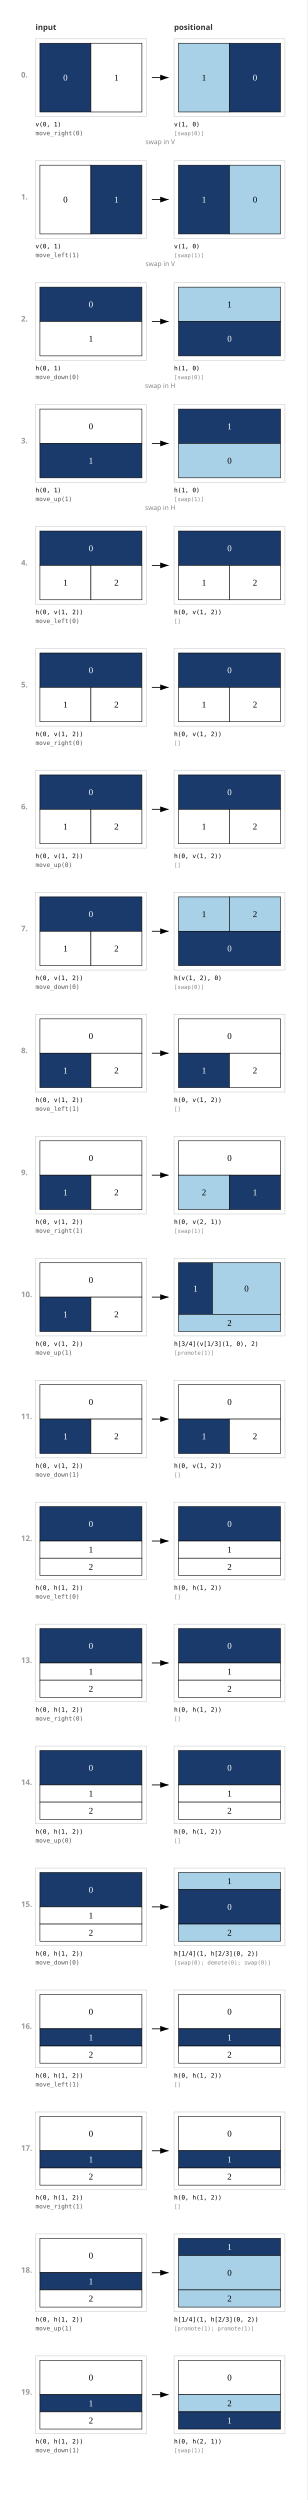
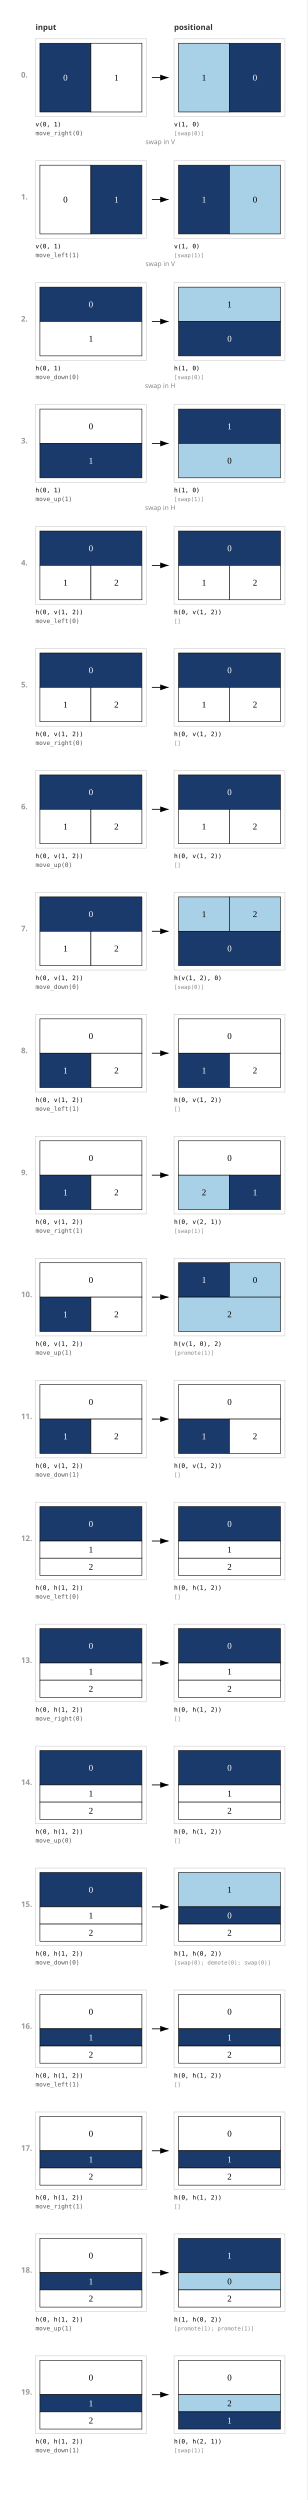
<svg xmlns="http://www.w3.org/2000/svg" width="554" height="4510">
  <rect width="554" height="4510" fill="white" />
  <defs>
    <marker id="arrow" markerWidth="10" markerHeight="7" refX="10" refY="3.5" orient="auto">
      <polygon points="0 0, 10 3.5, 0 7" fill="black" />
    </marker>
  </defs>
  <text x="64" y="54" font-size="14" font-weight="bold" font-family="sans-serif" fill="#333">input</text>
  <text x="314" y="54" font-size="14" font-weight="bold" font-family="sans-serif" fill="#333">positional</text>
  <text x="38" y="140" font-size="14" font-weight="bold" font-family="sans-serif" fill="#999">0.</text>
  <rect x="64" y="70" width="200" height="140" fill="none" stroke="#ccc" stroke-width="1" />
  <rect x="72" y="78" width="92" height="124" fill="#1a3a6b" stroke="black" stroke-width="1" />
  <text x="118" y="140" text-anchor="middle" dominant-baseline="central" font-size="16" fill="white">0</text>
  <rect x="164" y="78" width="92" height="124" fill="white" stroke="black" stroke-width="1" />
  <text x="210" y="140" text-anchor="middle" dominant-baseline="central" font-size="16" fill="black">1</text>
  <line x1="274" y1="140" x2="304" y2="140" stroke="black" stroke-width="1.5" marker-end="url(#arrow)" />
  <rect x="314" y="70" width="200" height="140" fill="none" stroke="#ccc" stroke-width="1" />
  <rect x="322" y="78" width="92" height="124" fill="#a8d0e6" stroke="black" stroke-width="1" />
  <text x="368" y="140" text-anchor="middle" dominant-baseline="central" font-size="16" fill="black">1</text>
  <rect x="414" y="78" width="92" height="124" fill="#1a3a6b" stroke="black" stroke-width="1" />
  <text x="460" y="140" text-anchor="middle" dominant-baseline="central" font-size="16" fill="white">0</text>
  <text x="64" y="228" font-size="11" font-family="monospace">v(0, 1)</text>
  <text x="314" y="228" font-size="11" font-family="monospace">v(1, 0)</text>
  <text x="64" y="244" font-size="11" font-family="monospace" fill="#555">move_right(0)</text>
  <text x="314" y="244" font-size="10" font-family="monospace" fill="#888">[swap(0)]</text>
  <text x="289" y="260" text-anchor="middle" font-size="12" font-family="sans-serif" fill="#888">swap in V</text>
  <text x="38" y="360" font-size="14" font-weight="bold" font-family="sans-serif" fill="#999">1.</text>
  <rect x="64" y="290" width="200" height="140" fill="none" stroke="#ccc" stroke-width="1" />
  <rect x="72" y="298" width="92" height="124" fill="white" stroke="black" stroke-width="1" />
  <text x="118" y="360" text-anchor="middle" dominant-baseline="central" font-size="16" fill="black">0</text>
  <rect x="164" y="298" width="92" height="124" fill="#1a3a6b" stroke="black" stroke-width="1" />
  <text x="210" y="360" text-anchor="middle" dominant-baseline="central" font-size="16" fill="white">1</text>
  <line x1="274" y1="360" x2="304" y2="360" stroke="black" stroke-width="1.5" marker-end="url(#arrow)" />
  <rect x="314" y="290" width="200" height="140" fill="none" stroke="#ccc" stroke-width="1" />
  <rect x="322" y="298" width="92" height="124" fill="#1a3a6b" stroke="black" stroke-width="1" />
  <text x="368" y="360" text-anchor="middle" dominant-baseline="central" font-size="16" fill="white">1</text>
  <rect x="414" y="298" width="92" height="124" fill="#a8d0e6" stroke="black" stroke-width="1" />
  <text x="460" y="360" text-anchor="middle" dominant-baseline="central" font-size="16" fill="black">0</text>
  <text x="64" y="448" font-size="11" font-family="monospace">v(0, 1)</text>
  <text x="314" y="448" font-size="11" font-family="monospace">v(1, 0)</text>
  <text x="64" y="464" font-size="11" font-family="monospace" fill="#555">move_left(1)</text>
  <text x="314" y="464" font-size="10" font-family="monospace" fill="#888">[swap(1)]</text>
  <text x="289" y="480" text-anchor="middle" font-size="12" font-family="sans-serif" fill="#888">swap in V</text>
  <text x="38" y="580" font-size="14" font-weight="bold" font-family="sans-serif" fill="#999">2.</text>
  <rect x="64" y="510" width="200" height="140" fill="none" stroke="#ccc" stroke-width="1" />
  <rect x="72" y="518" width="184" height="62" fill="#1a3a6b" stroke="black" stroke-width="1" />
  <text x="164" y="549" text-anchor="middle" dominant-baseline="central" font-size="16" fill="white">0</text>
  <rect x="72" y="580" width="184" height="62" fill="white" stroke="black" stroke-width="1" />
  <text x="164" y="611" text-anchor="middle" dominant-baseline="central" font-size="16" fill="black">1</text>
  <line x1="274" y1="580" x2="304" y2="580" stroke="black" stroke-width="1.5" marker-end="url(#arrow)" />
  <rect x="314" y="510" width="200" height="140" fill="none" stroke="#ccc" stroke-width="1" />
  <rect x="322" y="518" width="184" height="62" fill="#a8d0e6" stroke="black" stroke-width="1" />
  <text x="414" y="549" text-anchor="middle" dominant-baseline="central" font-size="16" fill="black">1</text>
  <rect x="322" y="580" width="184" height="62" fill="#1a3a6b" stroke="black" stroke-width="1" />
  <text x="414" y="611" text-anchor="middle" dominant-baseline="central" font-size="16" fill="white">0</text>
  <text x="64" y="668" font-size="11" font-family="monospace">h(0, 1)</text>
  <text x="314" y="668" font-size="11" font-family="monospace">h(1, 0)</text>
  <text x="64" y="684" font-size="11" font-family="monospace" fill="#555">move_down(0)</text>
  <text x="314" y="684" font-size="10" font-family="monospace" fill="#888">[swap(0)]</text>
  <text x="289" y="700" text-anchor="middle" font-size="12" font-family="sans-serif" fill="#888">swap in H</text>
  <text x="38" y="800" font-size="14" font-weight="bold" font-family="sans-serif" fill="#999">3.</text>
  <rect x="64" y="730" width="200" height="140" fill="none" stroke="#ccc" stroke-width="1" />
  <rect x="72" y="738" width="184" height="62" fill="white" stroke="black" stroke-width="1" />
  <text x="164" y="769" text-anchor="middle" dominant-baseline="central" font-size="16" fill="black">0</text>
  <rect x="72" y="800" width="184" height="62" fill="#1a3a6b" stroke="black" stroke-width="1" />
  <text x="164" y="831" text-anchor="middle" dominant-baseline="central" font-size="16" fill="white">1</text>
  <line x1="274" y1="800" x2="304" y2="800" stroke="black" stroke-width="1.5" marker-end="url(#arrow)" />
  <rect x="314" y="730" width="200" height="140" fill="none" stroke="#ccc" stroke-width="1" />
  <rect x="322" y="738" width="184" height="62" fill="#1a3a6b" stroke="black" stroke-width="1" />
  <text x="414" y="769" text-anchor="middle" dominant-baseline="central" font-size="16" fill="white">1</text>
  <rect x="322" y="800" width="184" height="62" fill="#a8d0e6" stroke="black" stroke-width="1" />
  <text x="414" y="831" text-anchor="middle" dominant-baseline="central" font-size="16" fill="black">0</text>
  <text x="64" y="888" font-size="11" font-family="monospace">h(0, 1)</text>
  <text x="314" y="888" font-size="11" font-family="monospace">h(1, 0)</text>
  <text x="64" y="904" font-size="11" font-family="monospace" fill="#555">move_up(1)</text>
  <text x="314" y="904" font-size="10" font-family="monospace" fill="#888">[swap(1)]</text>
  <text x="289" y="920" text-anchor="middle" font-size="12" font-family="sans-serif" fill="#888">swap in H</text>
  <text x="38" y="1020" font-size="14" font-weight="bold" font-family="sans-serif" fill="#999">4.</text>
  <rect x="64" y="950" width="200" height="140" fill="none" stroke="#ccc" stroke-width="1" />
  <rect x="72" y="958" width="184" height="62" fill="#1a3a6b" stroke="black" stroke-width="1" />
  <text x="164" y="989" text-anchor="middle" dominant-baseline="central" font-size="16" fill="white">0</text>
  <rect x="72" y="1020" width="92" height="62" fill="white" stroke="black" stroke-width="1" />
  <text x="118" y="1051" text-anchor="middle" dominant-baseline="central" font-size="16" fill="black">1</text>
  <rect x="164" y="1020" width="92" height="62" fill="white" stroke="black" stroke-width="1" />
  <text x="210" y="1051" text-anchor="middle" dominant-baseline="central" font-size="16" fill="black">2</text>
  <line x1="274" y1="1020" x2="304" y2="1020" stroke="black" stroke-width="1.5" marker-end="url(#arrow)" />
  <rect x="314" y="950" width="200" height="140" fill="none" stroke="#ccc" stroke-width="1" />
  <rect x="322" y="958" width="184" height="62" fill="#1a3a6b" stroke="black" stroke-width="1" />
  <text x="414" y="989" text-anchor="middle" dominant-baseline="central" font-size="16" fill="white">0</text>
  <rect x="322" y="1020" width="92" height="62" fill="white" stroke="black" stroke-width="1" />
  <text x="368" y="1051" text-anchor="middle" dominant-baseline="central" font-size="16" fill="black">1</text>
  <rect x="414" y="1020" width="92" height="62" fill="white" stroke="black" stroke-width="1" />
  <text x="460" y="1051" text-anchor="middle" dominant-baseline="central" font-size="16" fill="black">2</text>
  <text x="64" y="1108" font-size="11" font-family="monospace">h(0, v(1, 2))</text>
  <text x="314" y="1108" font-size="11" font-family="monospace">h(0, v(1, 2))</text>
  <text x="64" y="1124" font-size="11" font-family="monospace" fill="#555">move_left(0)</text>
  <text x="314" y="1124" font-size="10" font-family="monospace" fill="#888">[]</text>
  <text x="38" y="1240" font-size="14" font-weight="bold" font-family="sans-serif" fill="#999">5.</text>
  <rect x="64" y="1170" width="200" height="140" fill="none" stroke="#ccc" stroke-width="1" />
  <rect x="72" y="1178" width="184" height="62" fill="#1a3a6b" stroke="black" stroke-width="1" />
  <text x="164" y="1209" text-anchor="middle" dominant-baseline="central" font-size="16" fill="white">0</text>
  <rect x="72" y="1240" width="92" height="62" fill="white" stroke="black" stroke-width="1" />
  <text x="118" y="1271" text-anchor="middle" dominant-baseline="central" font-size="16" fill="black">1</text>
  <rect x="164" y="1240" width="92" height="62" fill="white" stroke="black" stroke-width="1" />
  <text x="210" y="1271" text-anchor="middle" dominant-baseline="central" font-size="16" fill="black">2</text>
  <line x1="274" y1="1240" x2="304" y2="1240" stroke="black" stroke-width="1.5" marker-end="url(#arrow)" />
  <rect x="314" y="1170" width="200" height="140" fill="none" stroke="#ccc" stroke-width="1" />
  <rect x="322" y="1178" width="184" height="62" fill="#1a3a6b" stroke="black" stroke-width="1" />
  <text x="414" y="1209" text-anchor="middle" dominant-baseline="central" font-size="16" fill="white">0</text>
  <rect x="322" y="1240" width="92" height="62" fill="white" stroke="black" stroke-width="1" />
  <text x="368" y="1271" text-anchor="middle" dominant-baseline="central" font-size="16" fill="black">1</text>
  <rect x="414" y="1240" width="92" height="62" fill="white" stroke="black" stroke-width="1" />
  <text x="460" y="1271" text-anchor="middle" dominant-baseline="central" font-size="16" fill="black">2</text>
  <text x="64" y="1328" font-size="11" font-family="monospace">h(0, v(1, 2))</text>
  <text x="314" y="1328" font-size="11" font-family="monospace">h(0, v(1, 2))</text>
  <text x="64" y="1344" font-size="11" font-family="monospace" fill="#555">move_right(0)</text>
  <text x="314" y="1344" font-size="10" font-family="monospace" fill="#888">[]</text>
  <text x="38" y="1460" font-size="14" font-weight="bold" font-family="sans-serif" fill="#999">6.</text>
  <rect x="64" y="1390" width="200" height="140" fill="none" stroke="#ccc" stroke-width="1" />
  <rect x="72" y="1398" width="184" height="62" fill="#1a3a6b" stroke="black" stroke-width="1" />
  <text x="164" y="1429" text-anchor="middle" dominant-baseline="central" font-size="16" fill="white">0</text>
  <rect x="72" y="1460" width="92" height="62" fill="white" stroke="black" stroke-width="1" />
  <text x="118" y="1491" text-anchor="middle" dominant-baseline="central" font-size="16" fill="black">1</text>
  <rect x="164" y="1460" width="92" height="62" fill="white" stroke="black" stroke-width="1" />
  <text x="210" y="1491" text-anchor="middle" dominant-baseline="central" font-size="16" fill="black">2</text>
  <line x1="274" y1="1460" x2="304" y2="1460" stroke="black" stroke-width="1.5" marker-end="url(#arrow)" />
  <rect x="314" y="1390" width="200" height="140" fill="none" stroke="#ccc" stroke-width="1" />
  <rect x="322" y="1398" width="184" height="62" fill="#1a3a6b" stroke="black" stroke-width="1" />
  <text x="414" y="1429" text-anchor="middle" dominant-baseline="central" font-size="16" fill="white">0</text>
  <rect x="322" y="1460" width="92" height="62" fill="white" stroke="black" stroke-width="1" />
  <text x="368" y="1491" text-anchor="middle" dominant-baseline="central" font-size="16" fill="black">1</text>
  <rect x="414" y="1460" width="92" height="62" fill="white" stroke="black" stroke-width="1" />
  <text x="460" y="1491" text-anchor="middle" dominant-baseline="central" font-size="16" fill="black">2</text>
  <text x="64" y="1548" font-size="11" font-family="monospace">h(0, v(1, 2))</text>
  <text x="314" y="1548" font-size="11" font-family="monospace">h(0, v(1, 2))</text>
  <text x="64" y="1564" font-size="11" font-family="monospace" fill="#555">move_up(0)</text>
  <text x="314" y="1564" font-size="10" font-family="monospace" fill="#888">[]</text>
  <text x="38" y="1680" font-size="14" font-weight="bold" font-family="sans-serif" fill="#999">7.</text>
  <rect x="64" y="1610" width="200" height="140" fill="none" stroke="#ccc" stroke-width="1" />
  <rect x="72" y="1618" width="184" height="62" fill="#1a3a6b" stroke="black" stroke-width="1" />
  <text x="164" y="1649" text-anchor="middle" dominant-baseline="central" font-size="16" fill="white">0</text>
  <rect x="72" y="1680" width="92" height="62" fill="white" stroke="black" stroke-width="1" />
  <text x="118" y="1711" text-anchor="middle" dominant-baseline="central" font-size="16" fill="black">1</text>
  <rect x="164" y="1680" width="92" height="62" fill="white" stroke="black" stroke-width="1" />
  <text x="210" y="1711" text-anchor="middle" dominant-baseline="central" font-size="16" fill="black">2</text>
  <line x1="274" y1="1680" x2="304" y2="1680" stroke="black" stroke-width="1.5" marker-end="url(#arrow)" />
  <rect x="314" y="1610" width="200" height="140" fill="none" stroke="#ccc" stroke-width="1" />
  <rect x="322" y="1618" width="92" height="62" fill="#a8d0e6" stroke="black" stroke-width="1" />
  <text x="368" y="1649" text-anchor="middle" dominant-baseline="central" font-size="16" fill="black">1</text>
  <rect x="414" y="1618" width="92" height="62" fill="#a8d0e6" stroke="black" stroke-width="1" />
  <text x="460" y="1649" text-anchor="middle" dominant-baseline="central" font-size="16" fill="black">2</text>
  <rect x="322" y="1680" width="184" height="62" fill="#1a3a6b" stroke="black" stroke-width="1" />
  <text x="414" y="1711" text-anchor="middle" dominant-baseline="central" font-size="16" fill="white">0</text>
  <text x="64" y="1768" font-size="11" font-family="monospace">h(0, v(1, 2))</text>
  <text x="314" y="1768" font-size="11" font-family="monospace">h(v(1, 2), 0)</text>
  <text x="64" y="1784" font-size="11" font-family="monospace" fill="#555">move_down(0)</text>
  <text x="314" y="1784" font-size="10" font-family="monospace" fill="#888">[swap(0)]</text>
  <text x="38" y="1900" font-size="14" font-weight="bold" font-family="sans-serif" fill="#999">8.</text>
  <rect x="64" y="1830" width="200" height="140" fill="none" stroke="#ccc" stroke-width="1" />
  <rect x="72" y="1838" width="184" height="62" fill="white" stroke="black" stroke-width="1" />
  <text x="164" y="1869" text-anchor="middle" dominant-baseline="central" font-size="16" fill="black">0</text>
  <rect x="72" y="1900" width="92" height="62" fill="#1a3a6b" stroke="black" stroke-width="1" />
  <text x="118" y="1931" text-anchor="middle" dominant-baseline="central" font-size="16" fill="white">1</text>
  <rect x="164" y="1900" width="92" height="62" fill="white" stroke="black" stroke-width="1" />
  <text x="210" y="1931" text-anchor="middle" dominant-baseline="central" font-size="16" fill="black">2</text>
  <line x1="274" y1="1900" x2="304" y2="1900" stroke="black" stroke-width="1.5" marker-end="url(#arrow)" />
  <rect x="314" y="1830" width="200" height="140" fill="none" stroke="#ccc" stroke-width="1" />
  <rect x="322" y="1838" width="184" height="62" fill="white" stroke="black" stroke-width="1" />
  <text x="414" y="1869" text-anchor="middle" dominant-baseline="central" font-size="16" fill="black">0</text>
  <rect x="322" y="1900" width="92" height="62" fill="#1a3a6b" stroke="black" stroke-width="1" />
  <text x="368" y="1931" text-anchor="middle" dominant-baseline="central" font-size="16" fill="white">1</text>
  <rect x="414" y="1900" width="92" height="62" fill="white" stroke="black" stroke-width="1" />
  <text x="460" y="1931" text-anchor="middle" dominant-baseline="central" font-size="16" fill="black">2</text>
  <text x="64" y="1988" font-size="11" font-family="monospace">h(0, v(1, 2))</text>
  <text x="314" y="1988" font-size="11" font-family="monospace">h(0, v(1, 2))</text>
  <text x="64" y="2004" font-size="11" font-family="monospace" fill="#555">move_left(1)</text>
  <text x="314" y="2004" font-size="10" font-family="monospace" fill="#888">[]</text>
  <text x="38" y="2120" font-size="14" font-weight="bold" font-family="sans-serif" fill="#999">9.</text>
  <rect x="64" y="2050" width="200" height="140" fill="none" stroke="#ccc" stroke-width="1" />
  <rect x="72" y="2058" width="184" height="62" fill="white" stroke="black" stroke-width="1" />
  <text x="164" y="2089" text-anchor="middle" dominant-baseline="central" font-size="16" fill="black">0</text>
  <rect x="72" y="2120" width="92" height="62" fill="#1a3a6b" stroke="black" stroke-width="1" />
  <text x="118" y="2151" text-anchor="middle" dominant-baseline="central" font-size="16" fill="white">1</text>
  <rect x="164" y="2120" width="92" height="62" fill="white" stroke="black" stroke-width="1" />
  <text x="210" y="2151" text-anchor="middle" dominant-baseline="central" font-size="16" fill="black">2</text>
  <line x1="274" y1="2120" x2="304" y2="2120" stroke="black" stroke-width="1.5" marker-end="url(#arrow)" />
  <rect x="314" y="2050" width="200" height="140" fill="none" stroke="#ccc" stroke-width="1" />
  <rect x="322" y="2058" width="184" height="62" fill="white" stroke="black" stroke-width="1" />
  <text x="414" y="2089" text-anchor="middle" dominant-baseline="central" font-size="16" fill="black">0</text>
  <rect x="322" y="2120" width="92" height="62" fill="#a8d0e6" stroke="black" stroke-width="1" />
  <text x="368" y="2151" text-anchor="middle" dominant-baseline="central" font-size="16" fill="black">2</text>
  <rect x="414" y="2120" width="92" height="62" fill="#1a3a6b" stroke="black" stroke-width="1" />
  <text x="460" y="2151" text-anchor="middle" dominant-baseline="central" font-size="16" fill="white">1</text>
  <text x="64" y="2208" font-size="11" font-family="monospace">h(0, v(1, 2))</text>
  <text x="314" y="2208" font-size="11" font-family="monospace">h(0, v(2, 1))</text>
  <text x="64" y="2224" font-size="11" font-family="monospace" fill="#555">move_right(1)</text>
  <text x="314" y="2224" font-size="10" font-family="monospace" fill="#888">[swap(1)]</text>
  <text x="38" y="2340" font-size="14" font-weight="bold" font-family="sans-serif" fill="#999">10.</text>
  <rect x="64" y="2270" width="200" height="140" fill="none" stroke="#ccc" stroke-width="1" />
  <rect x="72" y="2278" width="184" height="62" fill="white" stroke="black" stroke-width="1" />
  <text x="164" y="2309" text-anchor="middle" dominant-baseline="central" font-size="16" fill="black">0</text>
  <rect x="72" y="2340" width="92" height="62" fill="#1a3a6b" stroke="black" stroke-width="1" />
  <text x="118" y="2371" text-anchor="middle" dominant-baseline="central" font-size="16" fill="white">1</text>
  <rect x="164" y="2340" width="92" height="62" fill="white" stroke="black" stroke-width="1" />
  <text x="210" y="2371" text-anchor="middle" dominant-baseline="central" font-size="16" fill="black">2</text>
  <line x1="274" y1="2340" x2="304" y2="2340" stroke="black" stroke-width="1.5" marker-end="url(#arrow)" />
  <rect x="314" y="2270" width="200" height="140" fill="none" stroke="#ccc" stroke-width="1" />
-   <rect x="322" y="2278" width="61.333" height="93" fill="#1a3a6b" stroke="black" stroke-width="1" />
-   <text x="352.667" y="2324.5" text-anchor="middle" dominant-baseline="central" font-size="16" fill="white">1</text>
-   <rect x="383.333" y="2278" width="122.667" height="93" fill="#a8d0e6" stroke="black" stroke-width="1" />
-   <text x="444.667" y="2324.5" text-anchor="middle" dominant-baseline="central" font-size="16" fill="black">0</text>
-   <rect x="322" y="2371" width="184" height="31" fill="#a8d0e6" stroke="black" stroke-width="1" />
-   <text x="414" y="2386.5" text-anchor="middle" dominant-baseline="central" font-size="16" fill="black">2</text>
+   <rect x="322" y="2278" width="92" height="62" fill="#1a3a6b" stroke="black" stroke-width="1" />
+   <text x="368" y="2309" text-anchor="middle" dominant-baseline="central" font-size="16" fill="white">1</text>
+   <rect x="414" y="2278" width="92" height="62" fill="#a8d0e6" stroke="black" stroke-width="1" />
+   <text x="460" y="2309" text-anchor="middle" dominant-baseline="central" font-size="16" fill="black">0</text>
+   <rect x="322" y="2340" width="184" height="62" fill="#a8d0e6" stroke="black" stroke-width="1" />
+   <text x="414" y="2371" text-anchor="middle" dominant-baseline="central" font-size="16" fill="black">2</text>
  <text x="64" y="2428" font-size="11" font-family="monospace">h(0, v(1, 2))</text>
-   <text x="314" y="2428" font-size="11" font-family="monospace">h[3/4](v[1/3](1, 0), 2)</text>
+   <text x="314" y="2428" font-size="11" font-family="monospace">h(v(1, 0), 2)</text>
  <text x="64" y="2444" font-size="11" font-family="monospace" fill="#555">move_up(1)</text>
  <text x="314" y="2444" font-size="10" font-family="monospace" fill="#888">[promote(1)]</text>
  <text x="38" y="2560" font-size="14" font-weight="bold" font-family="sans-serif" fill="#999">11.</text>
  <rect x="64" y="2490" width="200" height="140" fill="none" stroke="#ccc" stroke-width="1" />
  <rect x="72" y="2498" width="184" height="62" fill="white" stroke="black" stroke-width="1" />
  <text x="164" y="2529" text-anchor="middle" dominant-baseline="central" font-size="16" fill="black">0</text>
  <rect x="72" y="2560" width="92" height="62" fill="#1a3a6b" stroke="black" stroke-width="1" />
  <text x="118" y="2591" text-anchor="middle" dominant-baseline="central" font-size="16" fill="white">1</text>
  <rect x="164" y="2560" width="92" height="62" fill="white" stroke="black" stroke-width="1" />
  <text x="210" y="2591" text-anchor="middle" dominant-baseline="central" font-size="16" fill="black">2</text>
  <line x1="274" y1="2560" x2="304" y2="2560" stroke="black" stroke-width="1.5" marker-end="url(#arrow)" />
  <rect x="314" y="2490" width="200" height="140" fill="none" stroke="#ccc" stroke-width="1" />
  <rect x="322" y="2498" width="184" height="62" fill="white" stroke="black" stroke-width="1" />
  <text x="414" y="2529" text-anchor="middle" dominant-baseline="central" font-size="16" fill="black">0</text>
  <rect x="322" y="2560" width="92" height="62" fill="#1a3a6b" stroke="black" stroke-width="1" />
  <text x="368" y="2591" text-anchor="middle" dominant-baseline="central" font-size="16" fill="white">1</text>
  <rect x="414" y="2560" width="92" height="62" fill="white" stroke="black" stroke-width="1" />
  <text x="460" y="2591" text-anchor="middle" dominant-baseline="central" font-size="16" fill="black">2</text>
  <text x="64" y="2648" font-size="11" font-family="monospace">h(0, v(1, 2))</text>
  <text x="314" y="2648" font-size="11" font-family="monospace">h(0, v(1, 2))</text>
  <text x="64" y="2664" font-size="11" font-family="monospace" fill="#555">move_down(1)</text>
  <text x="314" y="2664" font-size="10" font-family="monospace" fill="#888">[]</text>
  <text x="38" y="2780" font-size="14" font-weight="bold" font-family="sans-serif" fill="#999">12.</text>
  <rect x="64" y="2710" width="200" height="140" fill="none" stroke="#ccc" stroke-width="1" />
  <rect x="72" y="2718" width="184" height="62" fill="#1a3a6b" stroke="black" stroke-width="1" />
  <text x="164" y="2749" text-anchor="middle" dominant-baseline="central" font-size="16" fill="white">0</text>
  <rect x="72" y="2780" width="184" height="31" fill="white" stroke="black" stroke-width="1" />
  <text x="164" y="2795.5" text-anchor="middle" dominant-baseline="central" font-size="16" fill="black">1</text>
  <rect x="72" y="2811" width="184" height="31" fill="white" stroke="black" stroke-width="1" />
  <text x="164" y="2826.5" text-anchor="middle" dominant-baseline="central" font-size="16" fill="black">2</text>
  <line x1="274" y1="2780" x2="304" y2="2780" stroke="black" stroke-width="1.5" marker-end="url(#arrow)" />
  <rect x="314" y="2710" width="200" height="140" fill="none" stroke="#ccc" stroke-width="1" />
  <rect x="322" y="2718" width="184" height="62" fill="#1a3a6b" stroke="black" stroke-width="1" />
  <text x="414" y="2749" text-anchor="middle" dominant-baseline="central" font-size="16" fill="white">0</text>
  <rect x="322" y="2780" width="184" height="31" fill="white" stroke="black" stroke-width="1" />
  <text x="414" y="2795.5" text-anchor="middle" dominant-baseline="central" font-size="16" fill="black">1</text>
  <rect x="322" y="2811" width="184" height="31" fill="white" stroke="black" stroke-width="1" />
  <text x="414" y="2826.5" text-anchor="middle" dominant-baseline="central" font-size="16" fill="black">2</text>
  <text x="64" y="2868" font-size="11" font-family="monospace">h(0, h(1, 2))</text>
  <text x="314" y="2868" font-size="11" font-family="monospace">h(0, h(1, 2))</text>
  <text x="64" y="2884" font-size="11" font-family="monospace" fill="#555">move_left(0)</text>
  <text x="314" y="2884" font-size="10" font-family="monospace" fill="#888">[]</text>
  <text x="38" y="3000" font-size="14" font-weight="bold" font-family="sans-serif" fill="#999">13.</text>
  <rect x="64" y="2930" width="200" height="140" fill="none" stroke="#ccc" stroke-width="1" />
  <rect x="72" y="2938" width="184" height="62" fill="#1a3a6b" stroke="black" stroke-width="1" />
  <text x="164" y="2969" text-anchor="middle" dominant-baseline="central" font-size="16" fill="white">0</text>
  <rect x="72" y="3000" width="184" height="31" fill="white" stroke="black" stroke-width="1" />
  <text x="164" y="3015.5" text-anchor="middle" dominant-baseline="central" font-size="16" fill="black">1</text>
  <rect x="72" y="3031" width="184" height="31" fill="white" stroke="black" stroke-width="1" />
  <text x="164" y="3046.5" text-anchor="middle" dominant-baseline="central" font-size="16" fill="black">2</text>
  <line x1="274" y1="3000" x2="304" y2="3000" stroke="black" stroke-width="1.5" marker-end="url(#arrow)" />
  <rect x="314" y="2930" width="200" height="140" fill="none" stroke="#ccc" stroke-width="1" />
  <rect x="322" y="2938" width="184" height="62" fill="#1a3a6b" stroke="black" stroke-width="1" />
  <text x="414" y="2969" text-anchor="middle" dominant-baseline="central" font-size="16" fill="white">0</text>
  <rect x="322" y="3000" width="184" height="31" fill="white" stroke="black" stroke-width="1" />
  <text x="414" y="3015.5" text-anchor="middle" dominant-baseline="central" font-size="16" fill="black">1</text>
  <rect x="322" y="3031" width="184" height="31" fill="white" stroke="black" stroke-width="1" />
  <text x="414" y="3046.5" text-anchor="middle" dominant-baseline="central" font-size="16" fill="black">2</text>
  <text x="64" y="3088" font-size="11" font-family="monospace">h(0, h(1, 2))</text>
  <text x="314" y="3088" font-size="11" font-family="monospace">h(0, h(1, 2))</text>
  <text x="64" y="3104" font-size="11" font-family="monospace" fill="#555">move_right(0)</text>
  <text x="314" y="3104" font-size="10" font-family="monospace" fill="#888">[]</text>
  <text x="38" y="3220" font-size="14" font-weight="bold" font-family="sans-serif" fill="#999">14.</text>
  <rect x="64" y="3150" width="200" height="140" fill="none" stroke="#ccc" stroke-width="1" />
  <rect x="72" y="3158" width="184" height="62" fill="#1a3a6b" stroke="black" stroke-width="1" />
  <text x="164" y="3189" text-anchor="middle" dominant-baseline="central" font-size="16" fill="white">0</text>
  <rect x="72" y="3220" width="184" height="31" fill="white" stroke="black" stroke-width="1" />
  <text x="164" y="3235.5" text-anchor="middle" dominant-baseline="central" font-size="16" fill="black">1</text>
  <rect x="72" y="3251" width="184" height="31" fill="white" stroke="black" stroke-width="1" />
  <text x="164" y="3266.5" text-anchor="middle" dominant-baseline="central" font-size="16" fill="black">2</text>
  <line x1="274" y1="3220" x2="304" y2="3220" stroke="black" stroke-width="1.5" marker-end="url(#arrow)" />
  <rect x="314" y="3150" width="200" height="140" fill="none" stroke="#ccc" stroke-width="1" />
  <rect x="322" y="3158" width="184" height="62" fill="#1a3a6b" stroke="black" stroke-width="1" />
  <text x="414" y="3189" text-anchor="middle" dominant-baseline="central" font-size="16" fill="white">0</text>
  <rect x="322" y="3220" width="184" height="31" fill="white" stroke="black" stroke-width="1" />
  <text x="414" y="3235.5" text-anchor="middle" dominant-baseline="central" font-size="16" fill="black">1</text>
  <rect x="322" y="3251" width="184" height="31" fill="white" stroke="black" stroke-width="1" />
  <text x="414" y="3266.5" text-anchor="middle" dominant-baseline="central" font-size="16" fill="black">2</text>
  <text x="64" y="3308" font-size="11" font-family="monospace">h(0, h(1, 2))</text>
  <text x="314" y="3308" font-size="11" font-family="monospace">h(0, h(1, 2))</text>
  <text x="64" y="3324" font-size="11" font-family="monospace" fill="#555">move_up(0)</text>
  <text x="314" y="3324" font-size="10" font-family="monospace" fill="#888">[]</text>
  <text x="38" y="3440" font-size="14" font-weight="bold" font-family="sans-serif" fill="#999">15.</text>
  <rect x="64" y="3370" width="200" height="140" fill="none" stroke="#ccc" stroke-width="1" />
  <rect x="72" y="3378" width="184" height="62" fill="#1a3a6b" stroke="black" stroke-width="1" />
  <text x="164" y="3409" text-anchor="middle" dominant-baseline="central" font-size="16" fill="white">0</text>
  <rect x="72" y="3440" width="184" height="31" fill="white" stroke="black" stroke-width="1" />
  <text x="164" y="3455.5" text-anchor="middle" dominant-baseline="central" font-size="16" fill="black">1</text>
  <rect x="72" y="3471" width="184" height="31" fill="white" stroke="black" stroke-width="1" />
  <text x="164" y="3486.5" text-anchor="middle" dominant-baseline="central" font-size="16" fill="black">2</text>
  <line x1="274" y1="3440" x2="304" y2="3440" stroke="black" stroke-width="1.5" marker-end="url(#arrow)" />
  <rect x="314" y="3370" width="200" height="140" fill="none" stroke="#ccc" stroke-width="1" />
-   <rect x="322" y="3378" width="184" height="31" fill="#a8d0e6" stroke="black" stroke-width="1" />
-   <text x="414" y="3393.5" text-anchor="middle" dominant-baseline="central" font-size="16" fill="black">1</text>
-   <rect x="322" y="3409" width="184" height="62" fill="#1a3a6b" stroke="black" stroke-width="1" />
-   <text x="414" y="3440" text-anchor="middle" dominant-baseline="central" font-size="16" fill="white">0</text>
-   <rect x="322" y="3471" width="184" height="31" fill="#a8d0e6" stroke="black" stroke-width="1" />
+   <rect x="322" y="3378" width="184" height="62" fill="#a8d0e6" stroke="black" stroke-width="1" />
+   <text x="414" y="3409" text-anchor="middle" dominant-baseline="central" font-size="16" fill="black">1</text>
+   <rect x="322" y="3440" width="184" height="31" fill="#1a3a6b" stroke="black" stroke-width="1" />
+   <text x="414" y="3455.5" text-anchor="middle" dominant-baseline="central" font-size="16" fill="white">0</text>
+   <rect x="322" y="3471" width="184" height="31" fill="white" stroke="black" stroke-width="1" />
  <text x="414" y="3486.5" text-anchor="middle" dominant-baseline="central" font-size="16" fill="black">2</text>
  <text x="64" y="3528" font-size="11" font-family="monospace">h(0, h(1, 2))</text>
-   <text x="314" y="3528" font-size="11" font-family="monospace">h[1/4](1, h[2/3](0, 2))</text>
+   <text x="314" y="3528" font-size="11" font-family="monospace">h(1, h(0, 2))</text>
  <text x="64" y="3544" font-size="11" font-family="monospace" fill="#555">move_down(0)</text>
  <text x="314" y="3544" font-size="10" font-family="monospace" fill="#888">[swap(0); demote(0); swap(0)]</text>
  <text x="38" y="3660" font-size="14" font-weight="bold" font-family="sans-serif" fill="#999">16.</text>
  <rect x="64" y="3590" width="200" height="140" fill="none" stroke="#ccc" stroke-width="1" />
  <rect x="72" y="3598" width="184" height="62" fill="white" stroke="black" stroke-width="1" />
  <text x="164" y="3629" text-anchor="middle" dominant-baseline="central" font-size="16" fill="black">0</text>
  <rect x="72" y="3660" width="184" height="31" fill="#1a3a6b" stroke="black" stroke-width="1" />
  <text x="164" y="3675.5" text-anchor="middle" dominant-baseline="central" font-size="16" fill="white">1</text>
  <rect x="72" y="3691" width="184" height="31" fill="white" stroke="black" stroke-width="1" />
  <text x="164" y="3706.5" text-anchor="middle" dominant-baseline="central" font-size="16" fill="black">2</text>
  <line x1="274" y1="3660" x2="304" y2="3660" stroke="black" stroke-width="1.5" marker-end="url(#arrow)" />
  <rect x="314" y="3590" width="200" height="140" fill="none" stroke="#ccc" stroke-width="1" />
  <rect x="322" y="3598" width="184" height="62" fill="white" stroke="black" stroke-width="1" />
  <text x="414" y="3629" text-anchor="middle" dominant-baseline="central" font-size="16" fill="black">0</text>
  <rect x="322" y="3660" width="184" height="31" fill="#1a3a6b" stroke="black" stroke-width="1" />
  <text x="414" y="3675.5" text-anchor="middle" dominant-baseline="central" font-size="16" fill="white">1</text>
  <rect x="322" y="3691" width="184" height="31" fill="white" stroke="black" stroke-width="1" />
  <text x="414" y="3706.5" text-anchor="middle" dominant-baseline="central" font-size="16" fill="black">2</text>
  <text x="64" y="3748" font-size="11" font-family="monospace">h(0, h(1, 2))</text>
  <text x="314" y="3748" font-size="11" font-family="monospace">h(0, h(1, 2))</text>
  <text x="64" y="3764" font-size="11" font-family="monospace" fill="#555">move_left(1)</text>
  <text x="314" y="3764" font-size="10" font-family="monospace" fill="#888">[]</text>
  <text x="38" y="3880" font-size="14" font-weight="bold" font-family="sans-serif" fill="#999">17.</text>
  <rect x="64" y="3810" width="200" height="140" fill="none" stroke="#ccc" stroke-width="1" />
  <rect x="72" y="3818" width="184" height="62" fill="white" stroke="black" stroke-width="1" />
  <text x="164" y="3849" text-anchor="middle" dominant-baseline="central" font-size="16" fill="black">0</text>
  <rect x="72" y="3880" width="184" height="31" fill="#1a3a6b" stroke="black" stroke-width="1" />
  <text x="164" y="3895.5" text-anchor="middle" dominant-baseline="central" font-size="16" fill="white">1</text>
  <rect x="72" y="3911" width="184" height="31" fill="white" stroke="black" stroke-width="1" />
  <text x="164" y="3926.5" text-anchor="middle" dominant-baseline="central" font-size="16" fill="black">2</text>
  <line x1="274" y1="3880" x2="304" y2="3880" stroke="black" stroke-width="1.5" marker-end="url(#arrow)" />
  <rect x="314" y="3810" width="200" height="140" fill="none" stroke="#ccc" stroke-width="1" />
  <rect x="322" y="3818" width="184" height="62" fill="white" stroke="black" stroke-width="1" />
  <text x="414" y="3849" text-anchor="middle" dominant-baseline="central" font-size="16" fill="black">0</text>
  <rect x="322" y="3880" width="184" height="31" fill="#1a3a6b" stroke="black" stroke-width="1" />
  <text x="414" y="3895.5" text-anchor="middle" dominant-baseline="central" font-size="16" fill="white">1</text>
  <rect x="322" y="3911" width="184" height="31" fill="white" stroke="black" stroke-width="1" />
  <text x="414" y="3926.5" text-anchor="middle" dominant-baseline="central" font-size="16" fill="black">2</text>
  <text x="64" y="3968" font-size="11" font-family="monospace">h(0, h(1, 2))</text>
  <text x="314" y="3968" font-size="11" font-family="monospace">h(0, h(1, 2))</text>
  <text x="64" y="3984" font-size="11" font-family="monospace" fill="#555">move_right(1)</text>
  <text x="314" y="3984" font-size="10" font-family="monospace" fill="#888">[]</text>
  <text x="38" y="4100" font-size="14" font-weight="bold" font-family="sans-serif" fill="#999">18.</text>
  <rect x="64" y="4030" width="200" height="140" fill="none" stroke="#ccc" stroke-width="1" />
  <rect x="72" y="4038" width="184" height="62" fill="white" stroke="black" stroke-width="1" />
  <text x="164" y="4069" text-anchor="middle" dominant-baseline="central" font-size="16" fill="black">0</text>
  <rect x="72" y="4100" width="184" height="31" fill="#1a3a6b" stroke="black" stroke-width="1" />
  <text x="164" y="4115.5" text-anchor="middle" dominant-baseline="central" font-size="16" fill="white">1</text>
  <rect x="72" y="4131" width="184" height="31" fill="white" stroke="black" stroke-width="1" />
  <text x="164" y="4146.5" text-anchor="middle" dominant-baseline="central" font-size="16" fill="black">2</text>
  <line x1="274" y1="4100" x2="304" y2="4100" stroke="black" stroke-width="1.5" marker-end="url(#arrow)" />
  <rect x="314" y="4030" width="200" height="140" fill="none" stroke="#ccc" stroke-width="1" />
-   <rect x="322" y="4038" width="184" height="31" fill="#1a3a6b" stroke="black" stroke-width="1" />
-   <text x="414" y="4053.5" text-anchor="middle" dominant-baseline="central" font-size="16" fill="white">1</text>
-   <rect x="322" y="4069" width="184" height="62" fill="#a8d0e6" stroke="black" stroke-width="1" />
-   <text x="414" y="4100" text-anchor="middle" dominant-baseline="central" font-size="16" fill="black">0</text>
-   <rect x="322" y="4131" width="184" height="31" fill="#a8d0e6" stroke="black" stroke-width="1" />
+   <rect x="322" y="4038" width="184" height="62" fill="#1a3a6b" stroke="black" stroke-width="1" />
+   <text x="414" y="4069" text-anchor="middle" dominant-baseline="central" font-size="16" fill="white">1</text>
+   <rect x="322" y="4100" width="184" height="31" fill="#a8d0e6" stroke="black" stroke-width="1" />
+   <text x="414" y="4115.5" text-anchor="middle" dominant-baseline="central" font-size="16" fill="black">0</text>
+   <rect x="322" y="4131" width="184" height="31" fill="white" stroke="black" stroke-width="1" />
  <text x="414" y="4146.5" text-anchor="middle" dominant-baseline="central" font-size="16" fill="black">2</text>
  <text x="64" y="4188" font-size="11" font-family="monospace">h(0, h(1, 2))</text>
-   <text x="314" y="4188" font-size="11" font-family="monospace">h[1/4](1, h[2/3](0, 2))</text>
+   <text x="314" y="4188" font-size="11" font-family="monospace">h(1, h(0, 2))</text>
  <text x="64" y="4204" font-size="11" font-family="monospace" fill="#555">move_up(1)</text>
  <text x="314" y="4204" font-size="10" font-family="monospace" fill="#888">[promote(1); promote(1)]</text>
  <text x="38" y="4320" font-size="14" font-weight="bold" font-family="sans-serif" fill="#999">19.</text>
  <rect x="64" y="4250" width="200" height="140" fill="none" stroke="#ccc" stroke-width="1" />
  <rect x="72" y="4258" width="184" height="62" fill="white" stroke="black" stroke-width="1" />
  <text x="164" y="4289" text-anchor="middle" dominant-baseline="central" font-size="16" fill="black">0</text>
  <rect x="72" y="4320" width="184" height="31" fill="#1a3a6b" stroke="black" stroke-width="1" />
  <text x="164" y="4335.5" text-anchor="middle" dominant-baseline="central" font-size="16" fill="white">1</text>
  <rect x="72" y="4351" width="184" height="31" fill="white" stroke="black" stroke-width="1" />
  <text x="164" y="4366.5" text-anchor="middle" dominant-baseline="central" font-size="16" fill="black">2</text>
  <line x1="274" y1="4320" x2="304" y2="4320" stroke="black" stroke-width="1.5" marker-end="url(#arrow)" />
  <rect x="314" y="4250" width="200" height="140" fill="none" stroke="#ccc" stroke-width="1" />
  <rect x="322" y="4258" width="184" height="62" fill="white" stroke="black" stroke-width="1" />
  <text x="414" y="4289" text-anchor="middle" dominant-baseline="central" font-size="16" fill="black">0</text>
  <rect x="322" y="4320" width="184" height="31" fill="#a8d0e6" stroke="black" stroke-width="1" />
  <text x="414" y="4335.5" text-anchor="middle" dominant-baseline="central" font-size="16" fill="black">2</text>
  <rect x="322" y="4351" width="184" height="31" fill="#1a3a6b" stroke="black" stroke-width="1" />
  <text x="414" y="4366.5" text-anchor="middle" dominant-baseline="central" font-size="16" fill="white">1</text>
  <text x="64" y="4408" font-size="11" font-family="monospace">h(0, h(1, 2))</text>
  <text x="314" y="4408" font-size="11" font-family="monospace">h(0, h(2, 1))</text>
  <text x="64" y="4424" font-size="11" font-family="monospace" fill="#555">move_down(1)</text>
  <text x="314" y="4424" font-size="10" font-family="monospace" fill="#888">[swap(1)]</text>
</svg>
